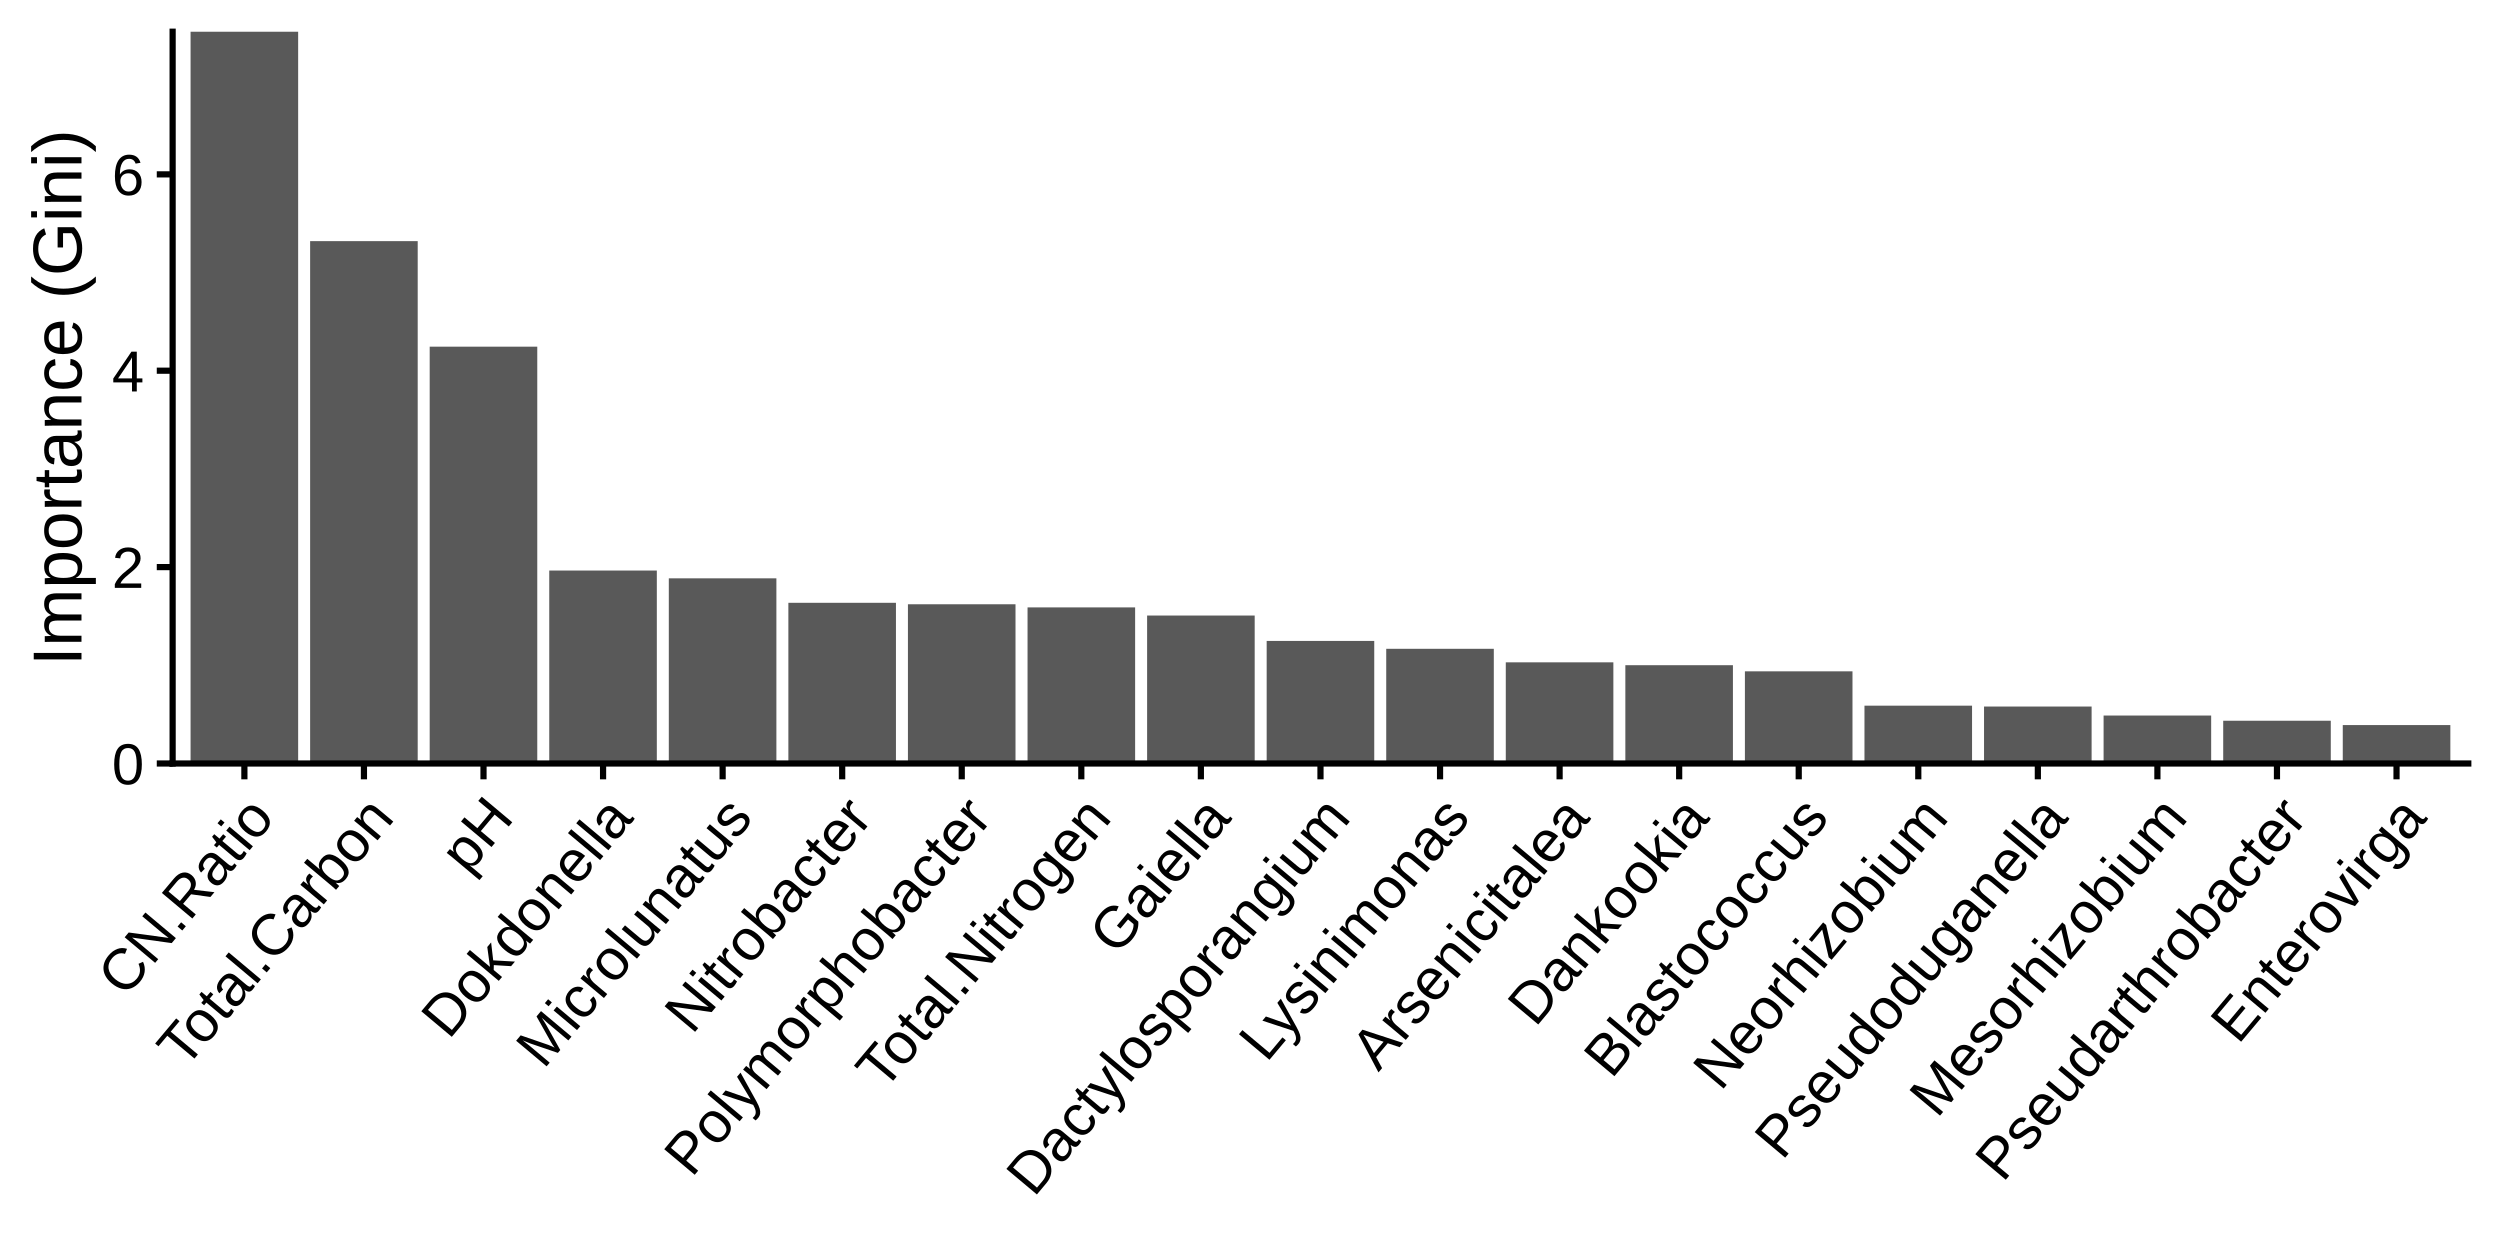
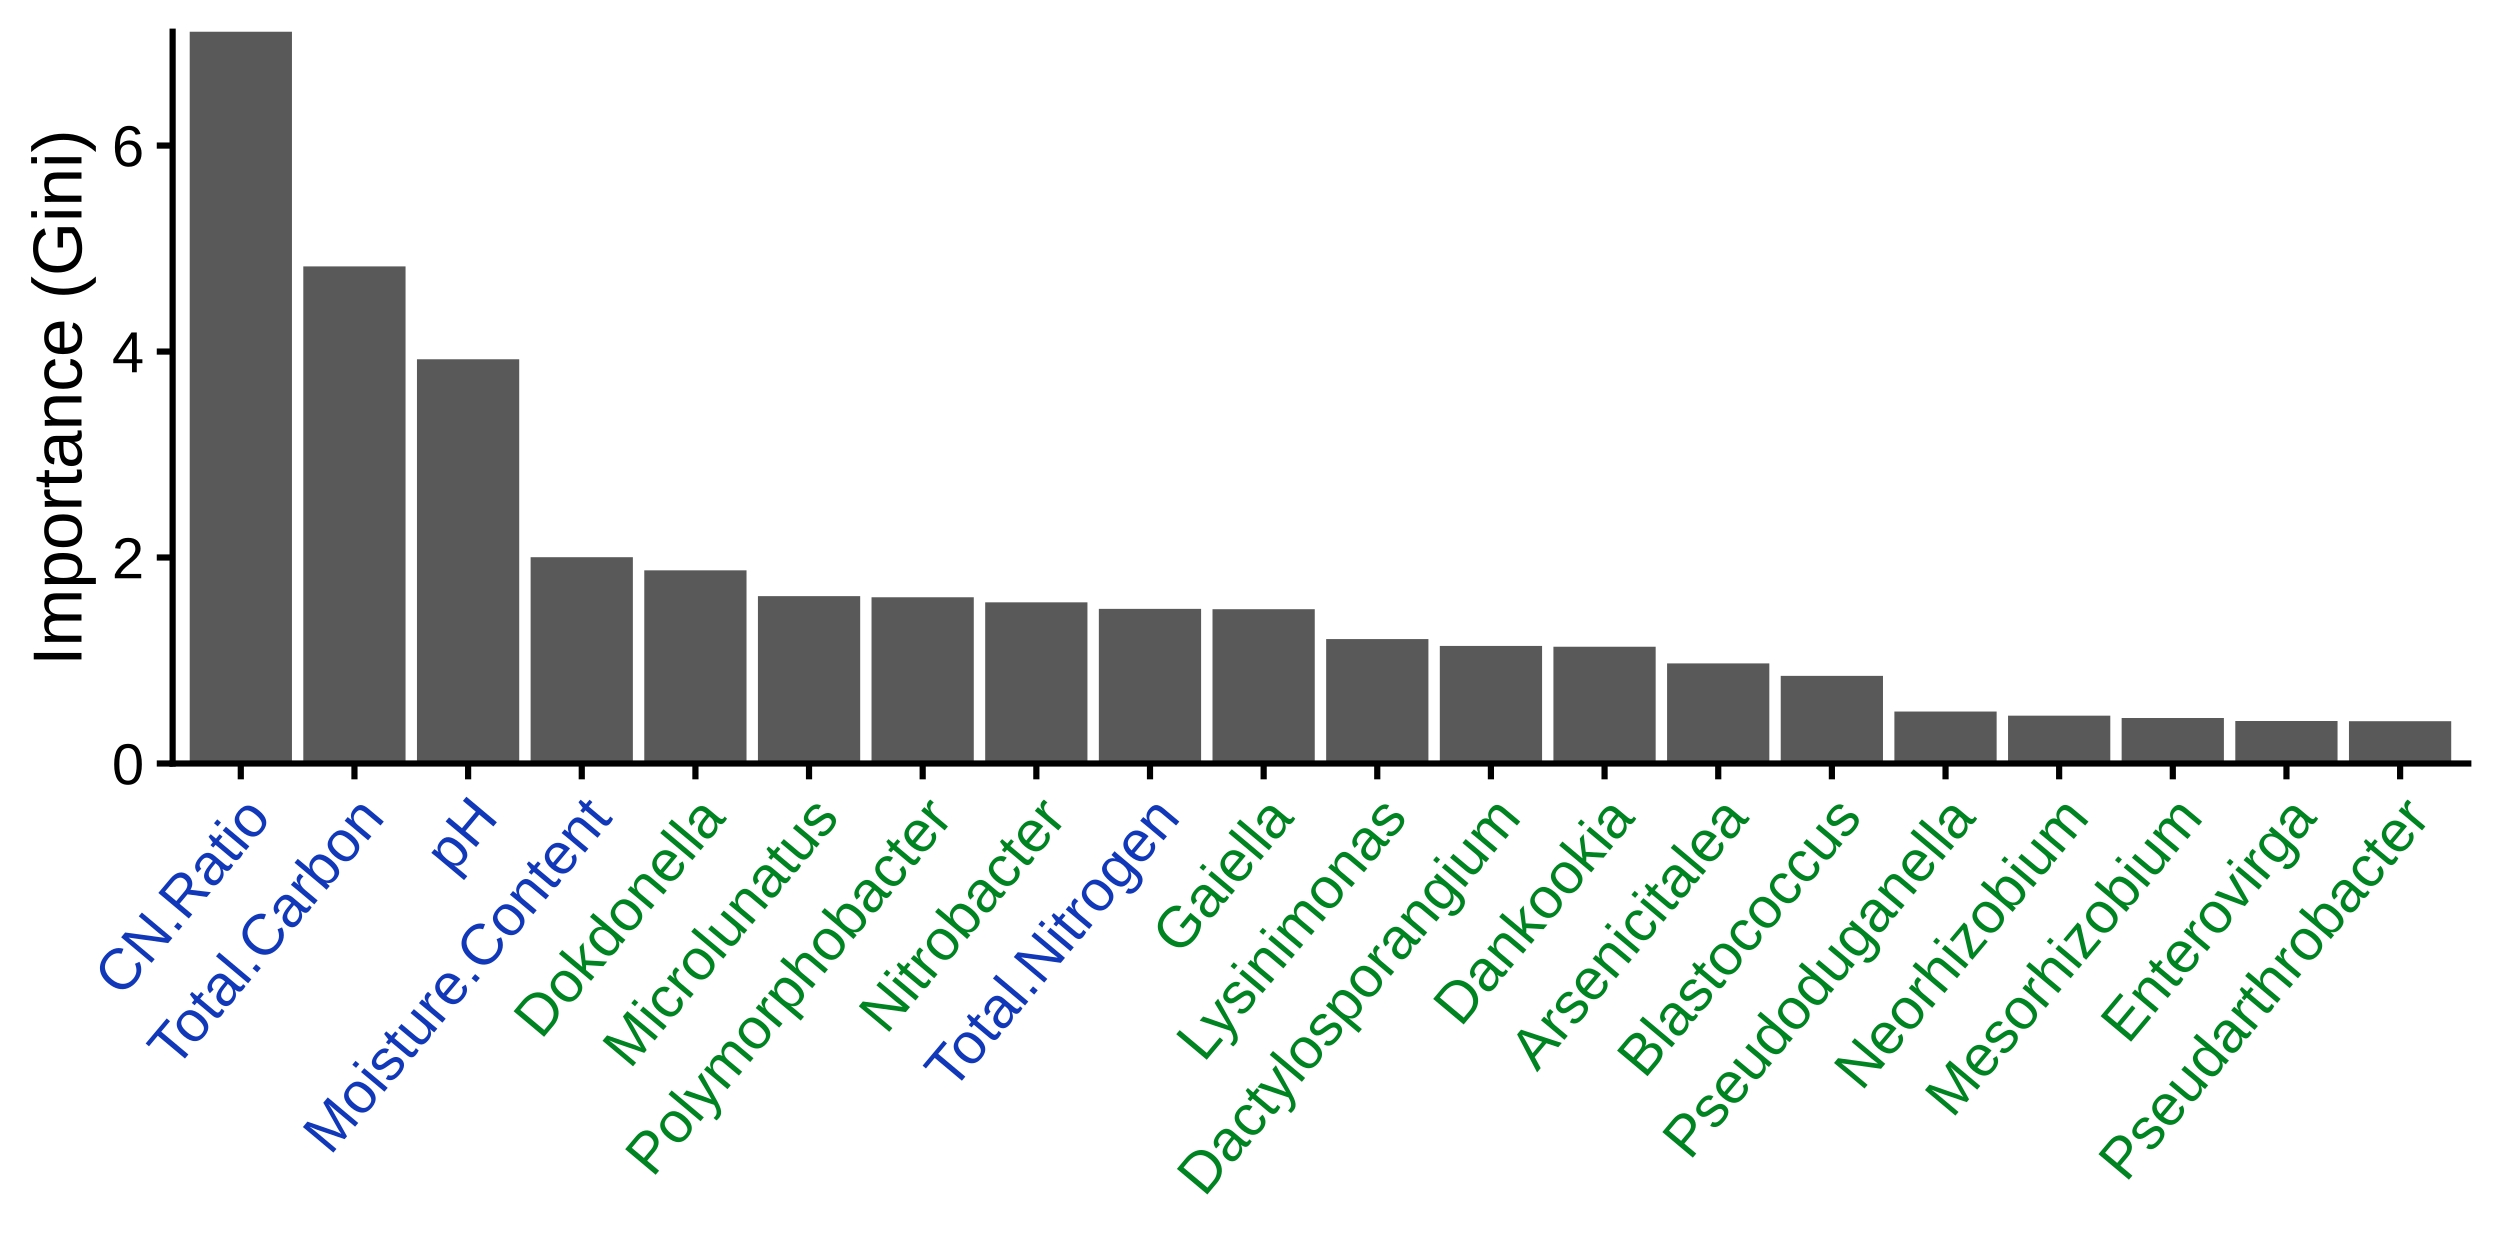
<svg xmlns="http://www.w3.org/2000/svg" width="432.00pt" height="216.00pt" viewBox="0 0 432.00 216.00">
  <g class="svglite">
    <defs>
      <style type="text/css">
    .svglite line, .svglite polyline, .svglite polygon, .svglite path, .svglite rect, .svglite circle {
      fill: none;
      stroke: #000000;
      stroke-linecap: round;
      stroke-linejoin: round;
      stroke-miterlimit: 10.00;
    }
    .svglite text {
      white-space: pre;
    }
    .svglite g.glyphgroup path {
      fill: inherit;
      stroke: none;
    }
  </style>
    </defs>
    <rect width="100%" height="100%" style="stroke: none; fill: #FFFFFF;" />
    <defs>
      <clipPath id="cpMC4wMHw0MzIuMDB8MC4wMHwyMTYuMDA=">
        <rect x="0.00" y="0.00" width="432.00" height="216.00" />
      </clipPath>
    </defs>
    <g clip-path="url(#cpMC4wMHw0MzIuMDB8MC4wMHwyMTYuMDA=)">
      <rect x="0" y="0.00" width="432.00" height="216.00" style="stroke-width: 1.07; stroke: #FFFFFF; fill: #FFFFFF;" />
    </g>
    <defs>
      <clipPath id="cpMjkuODN8NDI2LjUyfDUuNDh8MTMxLjkz">
        <rect x="29.83" y="5.48" width="396.69" height="126.45" />
      </clipPath>
    </defs>
    <g clip-path="url(#cpMjkuODN8NDI2LjUyfDUuNDh8MTMxLjkz)">
      <rect x="29.83" y="5.48" width="396.69" height="126.45" style="stroke-width: 1.07; stroke: none; fill: #FFFFFF;" />
-       <rect x="32.93" y="5.48" width="18.59" height="126.45" style="stroke-width: 1.07; stroke: none; stroke-linecap: butt; stroke-linejoin: miter; fill: #595959;" />
-       <rect x="53.59" y="41.67" width="18.59" height="90.26" style="stroke-width: 1.07; stroke: none; stroke-linecap: butt; stroke-linejoin: miter; fill: #595959;" />
-       <rect x="74.25" y="59.90" width="18.59" height="72.04" style="stroke-width: 1.07; stroke: none; stroke-linecap: butt; stroke-linejoin: miter; fill: #595959;" />
-       <rect x="94.91" y="98.59" width="18.59" height="33.34" style="stroke-width: 1.07; stroke: none; stroke-linecap: butt; stroke-linejoin: miter; fill: #595959;" />
-       <rect x="115.57" y="99.94" width="18.59" height="31.99" style="stroke-width: 1.07; stroke: none; stroke-linecap: butt; stroke-linejoin: miter; fill: #595959;" />
-       <rect x="136.23" y="104.16" width="18.59" height="27.77" style="stroke-width: 1.07; stroke: none; stroke-linecap: butt; stroke-linejoin: miter; fill: #595959;" />
-       <rect x="156.89" y="104.42" width="18.59" height="27.52" style="stroke-width: 1.07; stroke: none; stroke-linecap: butt; stroke-linejoin: miter; fill: #595959;" />
-       <rect x="177.56" y="104.96" width="18.59" height="26.97" style="stroke-width: 1.07; stroke: none; stroke-linecap: butt; stroke-linejoin: miter; fill: #595959;" />
-       <rect x="198.22" y="106.36" width="18.59" height="25.57" style="stroke-width: 1.07; stroke: none; stroke-linecap: butt; stroke-linejoin: miter; fill: #595959;" />
-       <rect x="218.88" y="110.75" width="18.59" height="21.18" style="stroke-width: 1.07; stroke: none; stroke-linecap: butt; stroke-linejoin: miter; fill: #595959;" />
-       <rect x="239.54" y="112.11" width="18.59" height="19.82" style="stroke-width: 1.07; stroke: none; stroke-linecap: butt; stroke-linejoin: miter; fill: #595959;" />
-       <rect x="260.20" y="114.45" width="18.59" height="17.48" style="stroke-width: 1.07; stroke: none; stroke-linecap: butt; stroke-linejoin: miter; fill: #595959;" />
-       <rect x="280.86" y="114.95" width="18.59" height="16.98" style="stroke-width: 1.07; stroke: none; stroke-linecap: butt; stroke-linejoin: miter; fill: #595959;" />
-       <rect x="301.52" y="116.01" width="18.59" height="15.92" style="stroke-width: 1.07; stroke: none; stroke-linecap: butt; stroke-linejoin: miter; fill: #595959;" />
-       <rect x="322.18" y="121.94" width="18.59" height="9.99" style="stroke-width: 1.07; stroke: none; stroke-linecap: butt; stroke-linejoin: miter; fill: #595959;" />
-       <rect x="342.84" y="122.09" width="18.59" height="9.84" style="stroke-width: 1.07; stroke: none; stroke-linecap: butt; stroke-linejoin: miter; fill: #595959;" />
-       <rect x="363.50" y="123.64" width="18.59" height="8.30" style="stroke-width: 1.07; stroke: none; stroke-linecap: butt; stroke-linejoin: miter; fill: #595959;" />
-       <rect x="384.17" y="124.54" width="18.59" height="7.40" style="stroke-width: 1.07; stroke: none; stroke-linecap: butt; stroke-linejoin: miter; fill: #595959;" />
-       <rect x="404.83" y="125.29" width="18.59" height="6.64" style="stroke-width: 1.07; stroke: none; stroke-linecap: butt; stroke-linejoin: miter; fill: #595959;" />
+       <rect x="32.78" y="5.48" width="17.67" height="126.45" style="stroke-width: 1.07; stroke: none; stroke-linecap: butt; stroke-linejoin: miter; fill: #595959;" />
+       <rect x="52.41" y="46.03" width="17.67" height="85.90" style="stroke-width: 1.07; stroke: none; stroke-linecap: butt; stroke-linejoin: miter; fill: #595959;" />
+       <rect x="72.05" y="62.08" width="17.67" height="69.85" style="stroke-width: 1.07; stroke: none; stroke-linecap: butt; stroke-linejoin: miter; fill: #595959;" />
+       <rect x="91.69" y="96.28" width="17.67" height="35.66" style="stroke-width: 1.07; stroke: none; stroke-linecap: butt; stroke-linejoin: miter; fill: #595959;" />
+       <rect x="111.33" y="98.55" width="17.67" height="33.38" style="stroke-width: 1.07; stroke: none; stroke-linecap: butt; stroke-linejoin: miter; fill: #595959;" />
+       <rect x="130.97" y="103.01" width="17.67" height="28.92" style="stroke-width: 1.07; stroke: none; stroke-linecap: butt; stroke-linejoin: miter; fill: #595959;" />
+       <rect x="150.60" y="103.21" width="17.67" height="28.73" style="stroke-width: 1.07; stroke: none; stroke-linecap: butt; stroke-linejoin: miter; fill: #595959;" />
+       <rect x="170.24" y="104.08" width="17.67" height="27.86" style="stroke-width: 1.07; stroke: none; stroke-linecap: butt; stroke-linejoin: miter; fill: #595959;" />
+       <rect x="189.88" y="105.21" width="17.67" height="26.72" style="stroke-width: 1.07; stroke: none; stroke-linecap: butt; stroke-linejoin: miter; fill: #595959;" />
+       <rect x="209.52" y="105.27" width="17.67" height="26.67" style="stroke-width: 1.07; stroke: none; stroke-linecap: butt; stroke-linejoin: miter; fill: #595959;" />
+       <rect x="229.16" y="110.43" width="17.67" height="21.50" style="stroke-width: 1.07; stroke: none; stroke-linecap: butt; stroke-linejoin: miter; fill: #595959;" />
+       <rect x="248.80" y="111.62" width="17.67" height="20.31" style="stroke-width: 1.07; stroke: none; stroke-linecap: butt; stroke-linejoin: miter; fill: #595959;" />
+       <rect x="268.43" y="111.76" width="17.67" height="20.17" style="stroke-width: 1.07; stroke: none; stroke-linecap: butt; stroke-linejoin: miter; fill: #595959;" />
+       <rect x="288.07" y="114.64" width="17.67" height="17.29" style="stroke-width: 1.07; stroke: none; stroke-linecap: butt; stroke-linejoin: miter; fill: #595959;" />
+       <rect x="307.71" y="116.79" width="17.67" height="15.14" style="stroke-width: 1.07; stroke: none; stroke-linecap: butt; stroke-linejoin: miter; fill: #595959;" />
+       <rect x="327.35" y="122.95" width="17.67" height="8.98" style="stroke-width: 1.07; stroke: none; stroke-linecap: butt; stroke-linejoin: miter; fill: #595959;" />
+       <rect x="346.99" y="123.67" width="17.67" height="8.26" style="stroke-width: 1.07; stroke: none; stroke-linecap: butt; stroke-linejoin: miter; fill: #595959;" />
+       <rect x="366.62" y="124.07" width="17.67" height="7.86" style="stroke-width: 1.07; stroke: none; stroke-linecap: butt; stroke-linejoin: miter; fill: #595959;" />
+       <rect x="386.26" y="124.59" width="17.67" height="7.34" style="stroke-width: 1.07; stroke: none; stroke-linecap: butt; stroke-linejoin: miter; fill: #595959;" />
+       <rect x="405.90" y="124.62" width="17.67" height="7.32" style="stroke-width: 1.07; stroke: none; stroke-linecap: butt; stroke-linejoin: miter; fill: #595959;" />
    </g>
    <g clip-path="url(#cpMC4wMHw0MzIuMDB8MC4wMHwyMTYuMDA=)">
      <polyline points="29.83,131.93 29.83,5.48 " style="stroke-width: 1.07; stroke-linecap: square;" />
      <text x="24.90" y="135.52" text-anchor="end" style="font-size: 10.00px; font-family: &quot;Arial&quot;;" textLength="5.56px" lengthAdjust="spacingAndGlyphs">0</text>
-       <text x="24.90" y="101.58" text-anchor="end" style="font-size: 10.00px; font-family: &quot;Arial&quot;;" textLength="5.56px" lengthAdjust="spacingAndGlyphs">2</text>
-       <text x="24.90" y="67.64" text-anchor="end" style="font-size: 10.00px; font-family: &quot;Arial&quot;;" textLength="5.56px" lengthAdjust="spacingAndGlyphs">4</text>
-       <text x="24.90" y="33.71" text-anchor="end" style="font-size: 10.00px; font-family: &quot;Arial&quot;;" textLength="5.56px" lengthAdjust="spacingAndGlyphs">6</text>
+       <text x="24.90" y="99.92" text-anchor="end" style="font-size: 10.00px; font-family: &quot;Arial&quot;;" textLength="5.56px" lengthAdjust="spacingAndGlyphs">2</text>
+       <text x="24.90" y="64.33" text-anchor="end" style="font-size: 10.00px; font-family: &quot;Arial&quot;;" textLength="5.56px" lengthAdjust="spacingAndGlyphs">4</text>
+       <text x="24.90" y="28.73" text-anchor="end" style="font-size: 10.00px; font-family: &quot;Arial&quot;;" textLength="5.56px" lengthAdjust="spacingAndGlyphs">6</text>
      <polyline points="27.09,131.93 29.83,131.93 " style="stroke-width: 1.07; stroke-linecap: butt;" />
-       <polyline points="27.09,98.00 29.83,98.00 " style="stroke-width: 1.07; stroke-linecap: butt;" />
-       <polyline points="27.09,64.06 29.83,64.06 " style="stroke-width: 1.07; stroke-linecap: butt;" />
-       <polyline points="27.09,30.13 29.83,30.13 " style="stroke-width: 1.07; stroke-linecap: butt;" />
+       <polyline points="27.09,96.34 29.83,96.34 " style="stroke-width: 1.07; stroke-linecap: butt;" />
+       <polyline points="27.09,60.75 29.83,60.75 " style="stroke-width: 1.07; stroke-linecap: butt;" />
+       <polyline points="27.09,25.15 29.83,25.15 " style="stroke-width: 1.07; stroke-linecap: butt;" />
      <polyline points="29.83,131.93 426.52,131.93 " style="stroke-width: 1.07; stroke-linecap: square;" />
-       <polyline points="42.23,134.67 42.23,131.93 " style="stroke-width: 1.07; stroke-linecap: butt;" />
-       <polyline points="62.89,134.67 62.89,131.93 " style="stroke-width: 1.07; stroke-linecap: butt;" />
-       <polyline points="83.55,134.67 83.55,131.93 " style="stroke-width: 1.07; stroke-linecap: butt;" />
-       <polyline points="104.21,134.67 104.21,131.93 " style="stroke-width: 1.07; stroke-linecap: butt;" />
-       <polyline points="124.87,134.67 124.87,131.93 " style="stroke-width: 1.07; stroke-linecap: butt;" />
-       <polyline points="145.53,134.67 145.53,131.93 " style="stroke-width: 1.07; stroke-linecap: butt;" />
-       <polyline points="166.19,134.67 166.19,131.93 " style="stroke-width: 1.07; stroke-linecap: butt;" />
-       <polyline points="186.85,134.67 186.85,131.93 " style="stroke-width: 1.07; stroke-linecap: butt;" />
-       <polyline points="207.51,134.67 207.51,131.93 " style="stroke-width: 1.07; stroke-linecap: butt;" />
-       <polyline points="228.18,134.67 228.18,131.93 " style="stroke-width: 1.07; stroke-linecap: butt;" />
-       <polyline points="248.84,134.67 248.84,131.93 " style="stroke-width: 1.07; stroke-linecap: butt;" />
-       <polyline points="269.50,134.67 269.50,131.93 " style="stroke-width: 1.07; stroke-linecap: butt;" />
-       <polyline points="290.16,134.67 290.16,131.93 " style="stroke-width: 1.07; stroke-linecap: butt;" />
-       <polyline points="310.82,134.67 310.82,131.93 " style="stroke-width: 1.07; stroke-linecap: butt;" />
-       <polyline points="331.48,134.67 331.48,131.93 " style="stroke-width: 1.07; stroke-linecap: butt;" />
-       <polyline points="352.14,134.67 352.14,131.93 " style="stroke-width: 1.07; stroke-linecap: butt;" />
-       <polyline points="372.80,134.67 372.80,131.93 " style="stroke-width: 1.07; stroke-linecap: butt;" />
-       <polyline points="393.46,134.67 393.46,131.93 " style="stroke-width: 1.07; stroke-linecap: butt;" />
-       <polyline points="414.12,134.67 414.12,131.93 " style="stroke-width: 1.07; stroke-linecap: butt;" />
-       <text transform="translate(47.71,141.47) rotate(-50)" text-anchor="end" style="font-size: 10.00px; font-family: &quot;Arial&quot;;" textLength="40.56px" lengthAdjust="spacingAndGlyphs">CN.Ratio</text>
-       <text transform="translate(68.38,141.47) rotate(-50)" text-anchor="end" style="font-size: 10.00px; font-family: &quot;Arial&quot;;" textLength="56.70px" lengthAdjust="spacingAndGlyphs">Total.Carbon</text>
-       <text transform="translate(89.04,141.47) rotate(-50)" text-anchor="end" style="font-size: 10.00px; font-family: &quot;Arial&quot;;" textLength="12.78px" lengthAdjust="spacingAndGlyphs">pH</text>
-       <text transform="translate(109.70,141.47) rotate(-50)" text-anchor="end" style="font-size: 10.00px; font-family: &quot;Arial&quot;;" textLength="52.81px" lengthAdjust="spacingAndGlyphs"> Dokdonella</text>
-       <text transform="translate(130.36,141.47) rotate(-50)" text-anchor="end" style="font-size: 10.00px; font-family: &quot;Arial&quot;;" textLength="59.47px" lengthAdjust="spacingAndGlyphs"> Microlunatus</text>
-       <text transform="translate(151.02,141.47) rotate(-50)" text-anchor="end" style="font-size: 10.00px; font-family: &quot;Arial&quot;;" textLength="51.69px" lengthAdjust="spacingAndGlyphs"> Nitrobacter</text>
-       <text transform="translate(171.68,141.47) rotate(-50)" text-anchor="end" style="font-size: 10.00px; font-family: &quot;Arial&quot;;" textLength="83.94px" lengthAdjust="spacingAndGlyphs"> Polymorphobacter</text>
-       <text transform="translate(192.34,141.47) rotate(-50)" text-anchor="end" style="font-size: 10.00px; font-family: &quot;Arial&quot;;" textLength="61.70px" lengthAdjust="spacingAndGlyphs">Total.Nitrogen</text>
-       <text transform="translate(213.00,141.47) rotate(-50)" text-anchor="end" style="font-size: 10.00px; font-family: &quot;Arial&quot;;" textLength="33.91px" lengthAdjust="spacingAndGlyphs"> Gaiella</text>
-       <text transform="translate(233.66,141.47) rotate(-50)" text-anchor="end" style="font-size: 10.00px; font-family: &quot;Arial&quot;;" textLength="88.38px" lengthAdjust="spacingAndGlyphs"> Dactylosporangium</text>
-       <text transform="translate(254.32,141.47) rotate(-50)" text-anchor="end" style="font-size: 10.00px; font-family: &quot;Arial&quot;;" textLength="57.98px" lengthAdjust="spacingAndGlyphs"> Lysinimonas</text>
-       <text transform="translate(274.99,141.47) rotate(-50)" text-anchor="end" style="font-size: 10.00px; font-family: &quot;Arial&quot;;" textLength="59.48px" lengthAdjust="spacingAndGlyphs"> Arsenicitalea</text>
-       <text transform="translate(295.65,141.47) rotate(-50)" text-anchor="end" style="font-size: 10.00px; font-family: &quot;Arial&quot;;" textLength="50.03px" lengthAdjust="spacingAndGlyphs"> Dankookia</text>
-       <text transform="translate(316.31,141.47) rotate(-50)" text-anchor="end" style="font-size: 10.00px; font-family: &quot;Arial&quot;;" textLength="61.70px" lengthAdjust="spacingAndGlyphs"> Blastococcus</text>
-       <text transform="translate(336.97,141.47) rotate(-50)" text-anchor="end" style="font-size: 10.00px; font-family: &quot;Arial&quot;;" textLength="64.47px" lengthAdjust="spacingAndGlyphs"> Neorhizobium</text>
-       <text transform="translate(357.63,141.47) rotate(-50)" text-anchor="end" style="font-size: 10.00px; font-family: &quot;Arial&quot;;" textLength="80.08px" lengthAdjust="spacingAndGlyphs"> Pseudoduganella</text>
-       <text transform="translate(378.29,141.47) rotate(-50)" text-anchor="end" style="font-size: 10.00px; font-family: &quot;Arial&quot;;" textLength="70.58px" lengthAdjust="spacingAndGlyphs"> Mesorhizobium</text>
-       <text transform="translate(398.95,141.47) rotate(-50)" text-anchor="end" style="font-size: 10.00px; font-family: &quot;Arial&quot;;" textLength="85.06px" lengthAdjust="spacingAndGlyphs"> Pseudarthrobacter</text>
-       <text transform="translate(419.61,141.47) rotate(-50)" text-anchor="end" style="font-size: 10.00px; font-family: &quot;Arial&quot;;" textLength="53.92px" lengthAdjust="spacingAndGlyphs"> Enterovirga</text>
+       <polyline points="41.61,134.67 41.61,131.93 " style="stroke-width: 1.07; stroke-linecap: butt;" />
+       <polyline points="61.25,134.67 61.25,131.93 " style="stroke-width: 1.07; stroke-linecap: butt;" />
+       <polyline points="80.89,134.67 80.89,131.93 " style="stroke-width: 1.07; stroke-linecap: butt;" />
+       <polyline points="100.53,134.67 100.53,131.93 " style="stroke-width: 1.07; stroke-linecap: butt;" />
+       <polyline points="120.17,134.67 120.17,131.93 " style="stroke-width: 1.07; stroke-linecap: butt;" />
+       <polyline points="139.80,134.67 139.80,131.93 " style="stroke-width: 1.07; stroke-linecap: butt;" />
+       <polyline points="159.44,134.67 159.44,131.93 " style="stroke-width: 1.07; stroke-linecap: butt;" />
+       <polyline points="179.08,134.67 179.08,131.93 " style="stroke-width: 1.07; stroke-linecap: butt;" />
+       <polyline points="198.72,134.67 198.72,131.93 " style="stroke-width: 1.07; stroke-linecap: butt;" />
+       <polyline points="218.36,134.67 218.36,131.93 " style="stroke-width: 1.07; stroke-linecap: butt;" />
+       <polyline points="237.99,134.67 237.99,131.93 " style="stroke-width: 1.07; stroke-linecap: butt;" />
+       <polyline points="257.63,134.67 257.63,131.93 " style="stroke-width: 1.07; stroke-linecap: butt;" />
+       <polyline points="277.27,134.67 277.27,131.93 " style="stroke-width: 1.07; stroke-linecap: butt;" />
+       <polyline points="296.91,134.67 296.91,131.93 " style="stroke-width: 1.07; stroke-linecap: butt;" />
+       <polyline points="316.55,134.67 316.55,131.93 " style="stroke-width: 1.07; stroke-linecap: butt;" />
+       <polyline points="336.19,134.67 336.19,131.93 " style="stroke-width: 1.07; stroke-linecap: butt;" />
+       <polyline points="355.82,134.67 355.82,131.93 " style="stroke-width: 1.07; stroke-linecap: butt;" />
+       <polyline points="375.46,134.67 375.46,131.93 " style="stroke-width: 1.07; stroke-linecap: butt;" />
+       <polyline points="395.10,134.67 395.10,131.93 " style="stroke-width: 1.07; stroke-linecap: butt;" />
+       <polyline points="414.74,134.67 414.74,131.93 " style="stroke-width: 1.07; stroke-linecap: butt;" />
+       <text transform="translate(47.10,141.47) rotate(-50)" text-anchor="end" style="font-size: 10.00px;fill: #1138B8; font-family: &quot;Arial&quot;;" textLength="40.56px" lengthAdjust="spacingAndGlyphs">CN.Ratio</text>
+       <text transform="translate(66.74,141.47) rotate(-50)" text-anchor="end" style="font-size: 10.00px;fill: #1138B8; font-family: &quot;Arial&quot;;" textLength="56.70px" lengthAdjust="spacingAndGlyphs">Total.Carbon</text>
+       <text transform="translate(86.38,141.47) rotate(-50)" text-anchor="end" style="font-size: 10.00px;fill: #1138B8; font-family: &quot;Arial&quot;;" textLength="12.78px" lengthAdjust="spacingAndGlyphs">pH</text>
+       <text transform="translate(106.02,141.47) rotate(-50)" text-anchor="end" style="font-size: 10.00px;fill: #1138B8; font-family: &quot;Arial&quot;;" textLength="76.16px" lengthAdjust="spacingAndGlyphs">Moisture.Content</text>
+       <text transform="translate(125.65,141.47) rotate(-50)" text-anchor="end" style="font-size: 10.00px;fill: #008321; font-family: &quot;Arial&quot;;" textLength="52.81px" lengthAdjust="spacingAndGlyphs"> Dokdonella</text>
+       <text transform="translate(145.29,141.47) rotate(-50)" text-anchor="end" style="font-size: 10.00px;fill: #008321; font-family: &quot;Arial&quot;;" textLength="59.47px" lengthAdjust="spacingAndGlyphs"> Microlunatus</text>
+       <text transform="translate(164.93,141.47) rotate(-50)" text-anchor="end" style="font-size: 10.00px;fill: #008321; font-family: &quot;Arial&quot;;" textLength="83.94px" lengthAdjust="spacingAndGlyphs"> Polymorphobacter</text>
+       <text transform="translate(184.57,141.47) rotate(-50)" text-anchor="end" style="font-size: 10.00px;fill: #008321; font-family: &quot;Arial&quot;;" textLength="51.69px" lengthAdjust="spacingAndGlyphs"> Nitrobacter</text>
+       <text transform="translate(204.21,141.47) rotate(-50)" text-anchor="end" style="font-size: 10.00px;fill: #1138B8; font-family: &quot;Arial&quot;;" textLength="61.70px" lengthAdjust="spacingAndGlyphs">Total.Nitrogen</text>
+       <text transform="translate(223.84,141.47) rotate(-50)" text-anchor="end" style="font-size: 10.00px;fill: #008321; font-family: &quot;Arial&quot;;" textLength="33.91px" lengthAdjust="spacingAndGlyphs"> Gaiella</text>
+       <text transform="translate(243.48,141.47) rotate(-50)" text-anchor="end" style="font-size: 10.00px;fill: #008321; font-family: &quot;Arial&quot;;" textLength="57.98px" lengthAdjust="spacingAndGlyphs"> Lysinimonas</text>
+       <text transform="translate(263.12,141.47) rotate(-50)" text-anchor="end" style="font-size: 10.00px;fill: #008321; font-family: &quot;Arial&quot;;" textLength="88.38px" lengthAdjust="spacingAndGlyphs"> Dactylosporangium</text>
+       <text transform="translate(282.76,141.47) rotate(-50)" text-anchor="end" style="font-size: 10.00px;fill: #008321; font-family: &quot;Arial&quot;;" textLength="50.03px" lengthAdjust="spacingAndGlyphs"> Dankookia</text>
+       <text transform="translate(302.40,141.47) rotate(-50)" text-anchor="end" style="font-size: 10.00px;fill: #008321; font-family: &quot;Arial&quot;;" textLength="59.48px" lengthAdjust="spacingAndGlyphs"> Arsenicitalea</text>
+       <text transform="translate(322.03,141.47) rotate(-50)" text-anchor="end" style="font-size: 10.00px;fill: #008321; font-family: &quot;Arial&quot;;" textLength="61.70px" lengthAdjust="spacingAndGlyphs"> Blastococcus</text>
+       <text transform="translate(341.67,141.47) rotate(-50)" text-anchor="end" style="font-size: 10.00px;fill: #008321; font-family: &quot;Arial&quot;;" textLength="80.08px" lengthAdjust="spacingAndGlyphs"> Pseudoduganella</text>
+       <text transform="translate(361.31,141.47) rotate(-50)" text-anchor="end" style="font-size: 10.00px;fill: #008321; font-family: &quot;Arial&quot;;" textLength="64.47px" lengthAdjust="spacingAndGlyphs"> Neorhizobium</text>
+       <text transform="translate(380.95,141.47) rotate(-50)" text-anchor="end" style="font-size: 10.00px;fill: #008321; font-family: &quot;Arial&quot;;" textLength="70.58px" lengthAdjust="spacingAndGlyphs"> Mesorhizobium</text>
+       <text transform="translate(400.59,141.47) rotate(-50)" text-anchor="end" style="font-size: 10.00px;fill: #008321; font-family: &quot;Arial&quot;;" textLength="53.92px" lengthAdjust="spacingAndGlyphs"> Enterovirga</text>
+       <text transform="translate(420.23,141.47) rotate(-50)" text-anchor="end" style="font-size: 10.00px;fill: #008321; font-family: &quot;Arial&quot;;" textLength="85.06px" lengthAdjust="spacingAndGlyphs"> Pseudarthrobacter</text>
      <text transform="translate(14.08,68.71) rotate(-90)" text-anchor="middle" style="font-size: 12.00px; font-family: &quot;Arial&quot;;" textLength="92.69px" lengthAdjust="spacingAndGlyphs">Importance (Gini)</text>
    </g>
  </g>
</svg>
